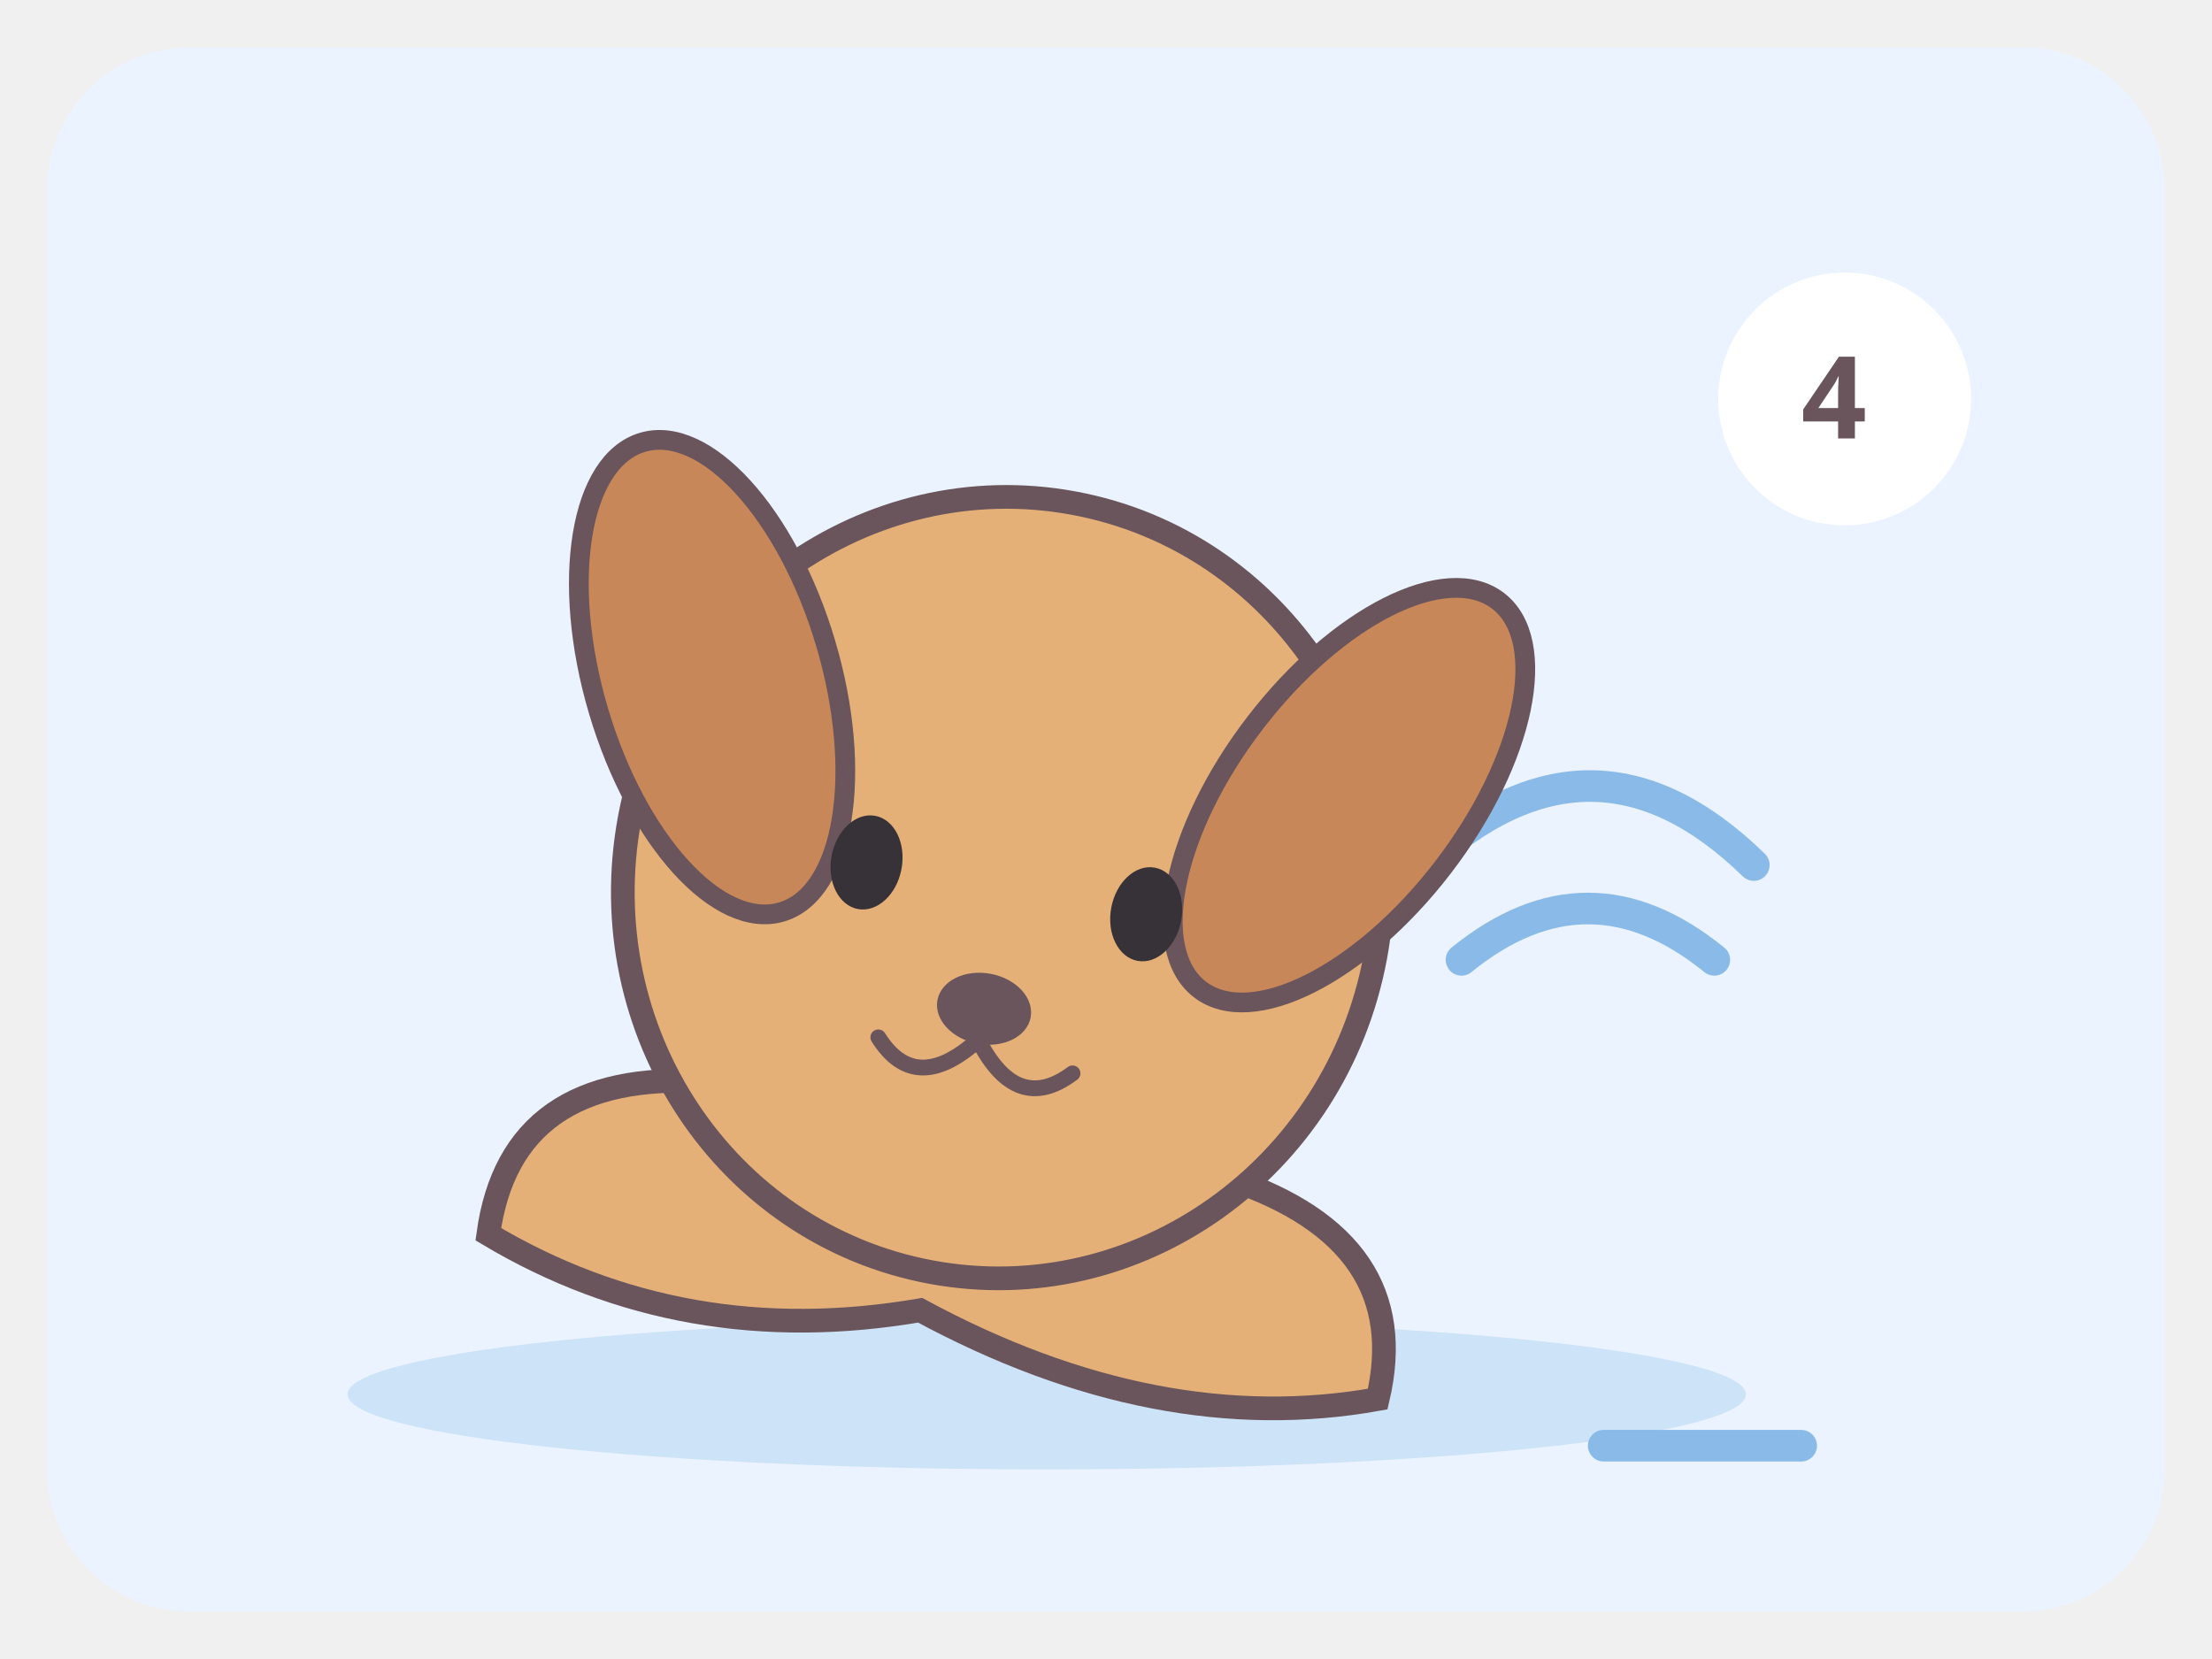
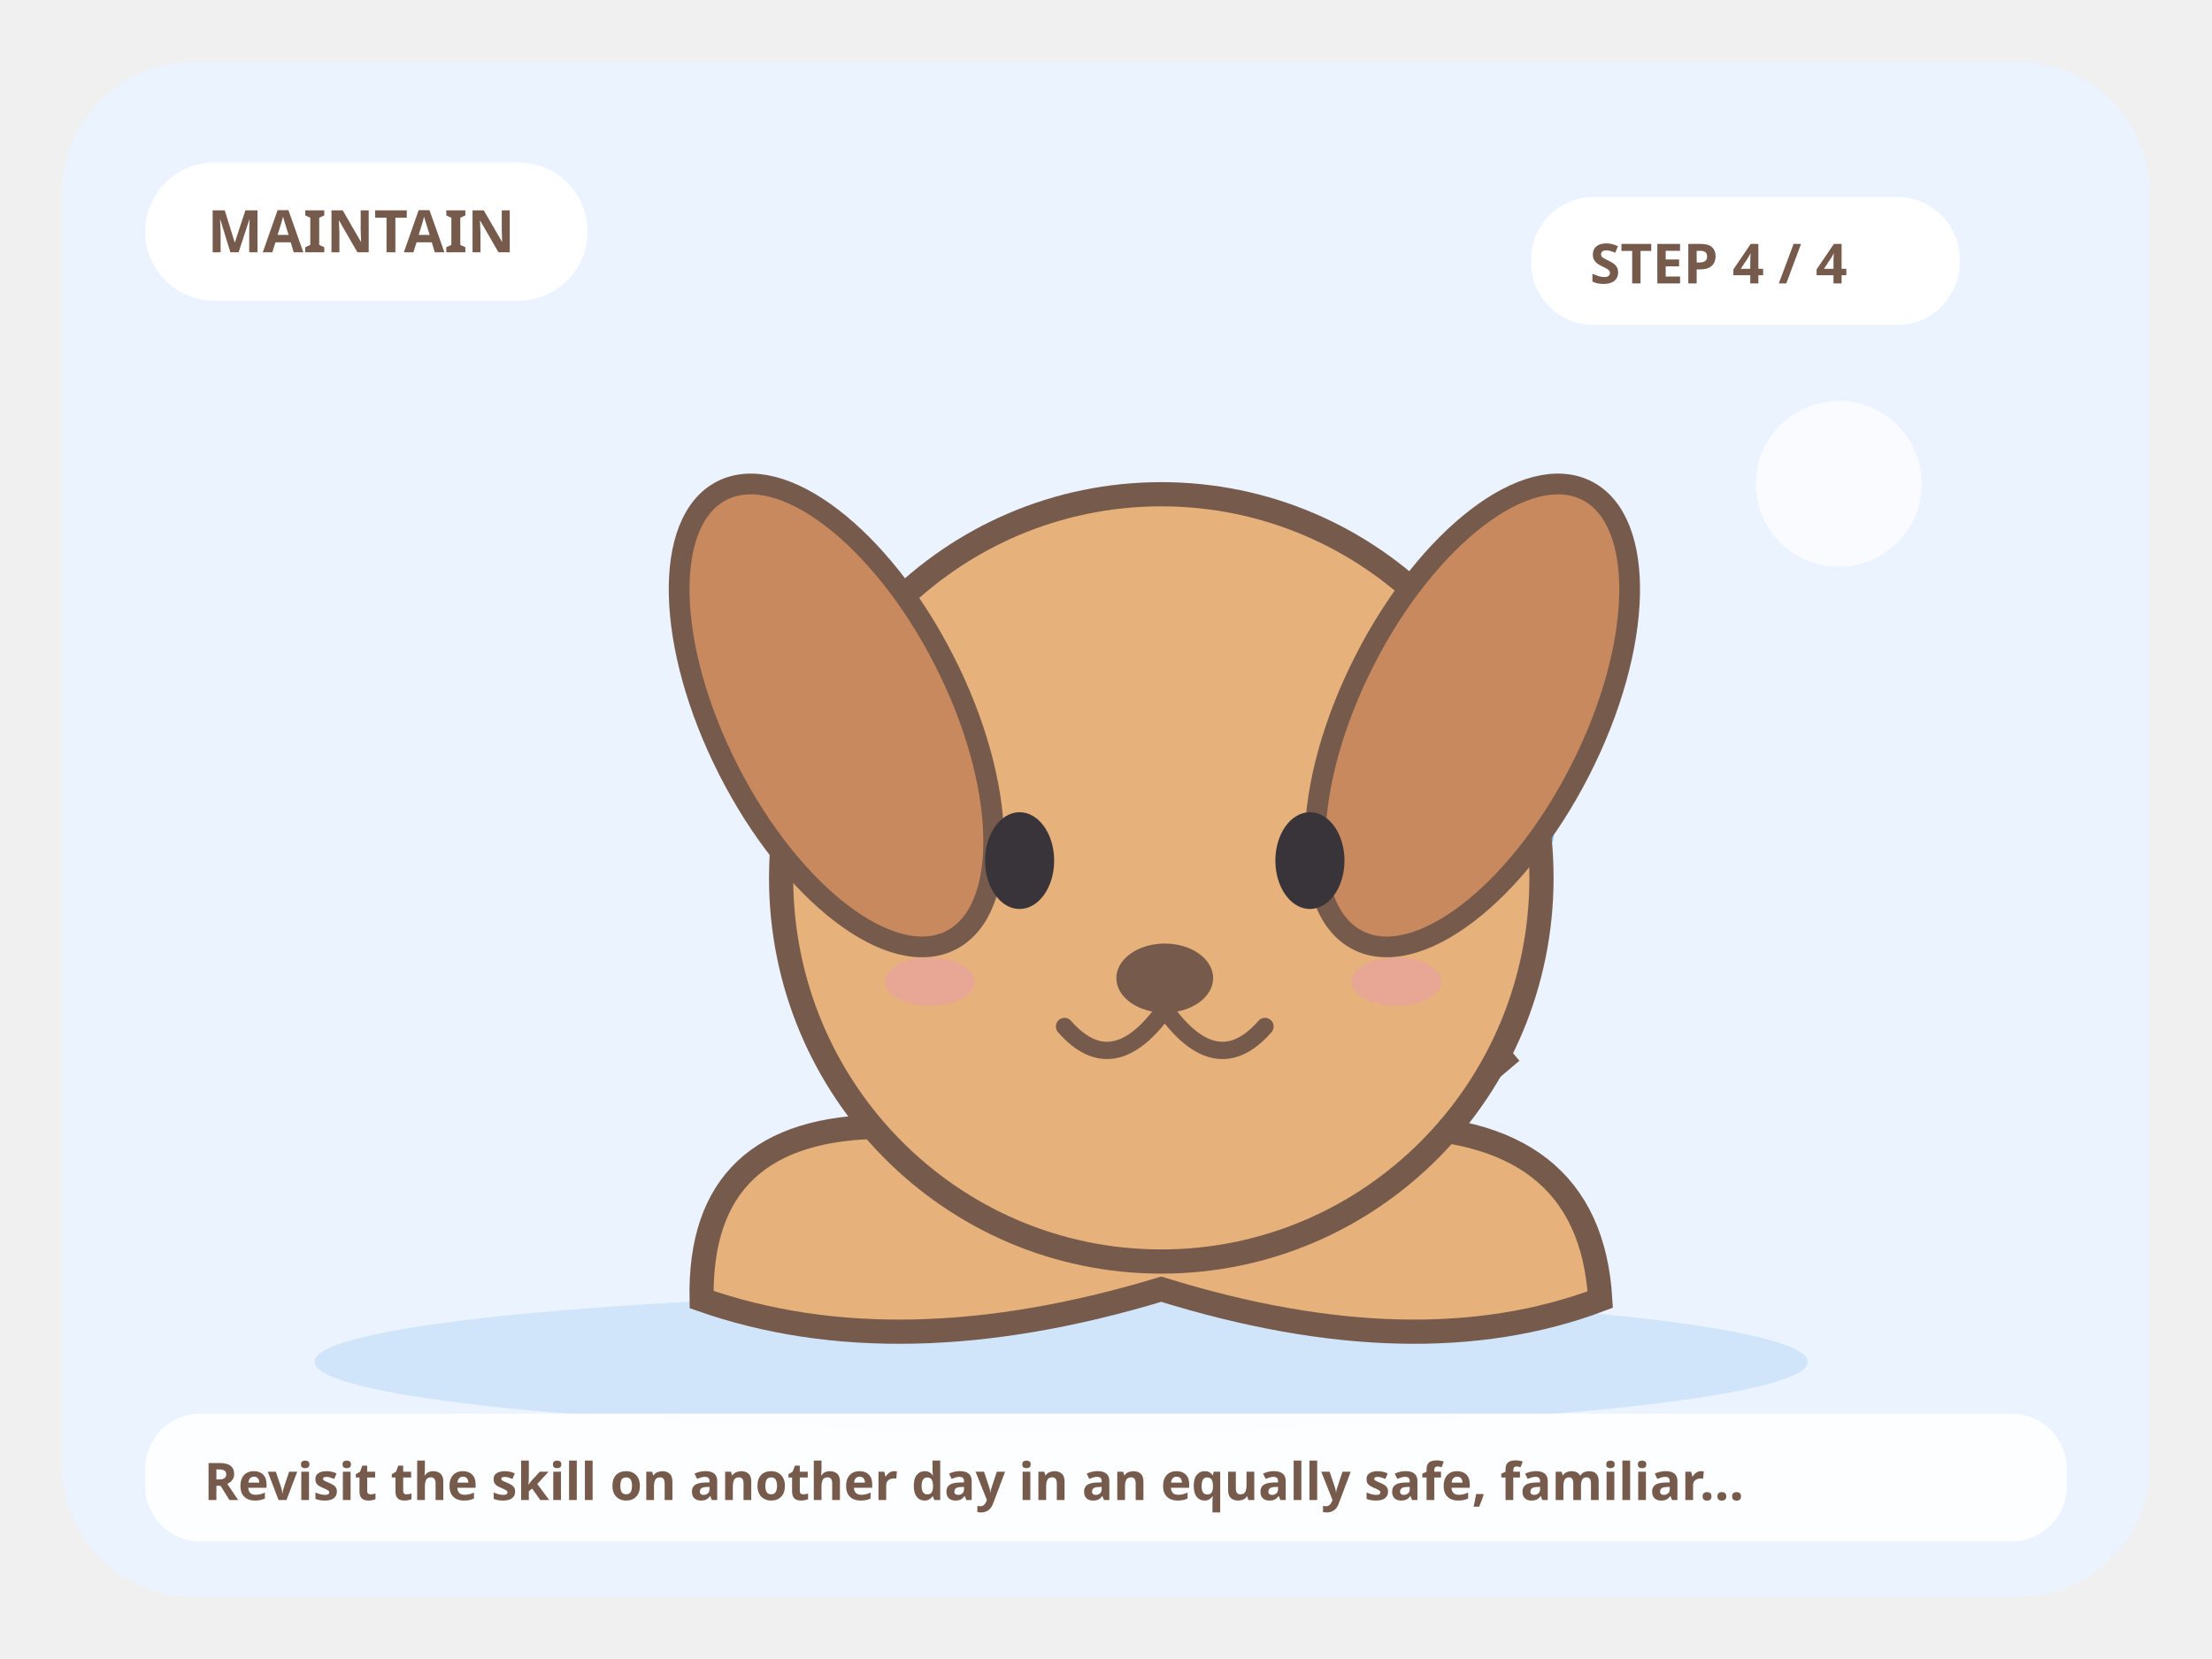
- <svg xmlns="http://www.w3.org/2000/svg" viewBox="0 0 560 420" role="img" aria-label="dog dog name response lesson 04">
-   <rect x="12" y="12" width="536" height="396" rx="36" fill="#EAF3FF" />
-   <ellipse cx="265" cy="353" rx="177" ry="19" fill="#8ABBE8" opacity=".3" />
-   <path d="M360 219q43-40 84 0m-74 24q32-26 64 0" stroke="#8ABBE8" stroke-width="8" fill="none" stroke-linecap="round" />
-   <g transform="rotate(10.5 248 245)">
-     <path d="M185 286q-49 6-47 48 54 20 111-1 65 21 118 1 2-41-47-48" fill="#E5B078" stroke="#69555B" stroke-width="6" />
-     <ellipse cx="250" cy="224" rx="96" ry="99" fill="#E5B078" stroke="#69555B" stroke-width="6" />
-     <ellipse cx="168" cy="185" rx="30" ry="62" transform="rotate(-27 168 185)" fill="#C88759" stroke="#69555B" stroke-width="5" />
-     <ellipse cx="332" cy="185" rx="30" ry="62" transform="rotate(27 332 185)" fill="#C88759" stroke="#69555B" stroke-width="5" />
-     <ellipse cx="215" cy="224" rx="9" ry="12" fill="#373138" />
-     <ellipse cx="287" cy="224" rx="9" ry="12" fill="#373138" />
-     <ellipse cx="251" cy="255" rx="12" ry="9" fill="#69555B" />
-     <path d="M251 263q-13 17-25 4m25-4q13 17 25 4" stroke="#69555B" stroke-width="4" fill="none" stroke-linecap="round" />
+ <svg xmlns="http://www.w3.org/2000/svg" viewBox="0 0 640 480" role="img" aria-labelledby="title description">
+   <rect x="18" y="18" width="604" height="444" rx="38" fill="#EAF3FF" />
+   <ellipse cx="307" cy="394" rx="216" ry="20" fill="#83B8EA" opacity=".25" />
+   <circle cx="532" cy="140" r="24" fill="white" opacity=".7" />
+   <path d="M353 213q52-45 104 0m-92 29q40-31 80 0" stroke="#83B8EA" stroke-width="9" fill="none" stroke-linecap="round" />
+   <path d="M438 305l-26 22 26 22" stroke="#765A4B" stroke-width="5" fill="none" />
+   <g transform="translate(57 0)">
+     <path d="M199 326q-54 0-53 50 57 20 133-3 74 23 127 3-3-51-64-50" fill="#E6B17A" stroke="#765A4B" stroke-width="7" />
+     <ellipse cx="279" cy="254" rx="110" ry="111" fill="#E6B17A" stroke="#765A4B" stroke-width="7" />
+     <ellipse cx="185" cy="207" rx="35" ry="73" transform="rotate(-27 185 207)" fill="#C9895E" stroke="#765A4B" stroke-width="6" />
+     <ellipse cx="369" cy="207" rx="35" ry="73" transform="rotate(27 369 207)" fill="#C9895E" stroke="#765A4B" stroke-width="6" />
+     <ellipse cx="238" cy="249" rx="10" ry="14" fill="#39343A" />
+     <ellipse cx="322" cy="249" rx="10" ry="14" fill="#39343A" />
+     <ellipse cx="280" cy="283" rx="14" ry="10" fill="#765A4B" />
+     <path d="M280 292q-15 21-29 5m29-5q15 21 29 5" stroke="#765A4B" stroke-width="5" fill="none" stroke-linecap="round" />
+     <ellipse cx="212" cy="284" rx="13" ry="7" fill="#E9A0A5" opacity=".6" />
+     <ellipse cx="347" cy="284" rx="13" ry="7" fill="#E9A0A5" opacity=".6" />
  </g>
-   <circle cx="467" cy="101" r="32" fill="white" />
-   <text x="456" y="111" font-family="sans-serif" font-size="29" font-weight="bold" fill="#69555B">4</text>
-   <path d="M406 366h50" stroke="#8ABBE8" stroke-width="8" stroke-linecap="round" />
+   <rect x="42" y="47" width="128" height="40" rx="20" fill="white" />
+   <text x="60" y="73" font-family="sans-serif" font-size="17" font-weight="700" fill="#765A4B">MAINTAIN</text>
+   <g>
+     <rect x="443" y="57" width="124" height="37" rx="18" fill="white" />
+     <text x="460" y="82" font-family="sans-serif" font-weight="700" font-size="16" fill="#765A4B">STEP 4 / 4</text>
+   </g>
+   <rect x="42" y="409" width="556" height="37" rx="16" fill="white" opacity=".91" />
+   <text x="59" y="434" font-family="sans-serif" font-size="15" font-weight="600" fill="#765A4B">Revisit the skill on another day in an equally safe, familiar…</text>
</svg>
